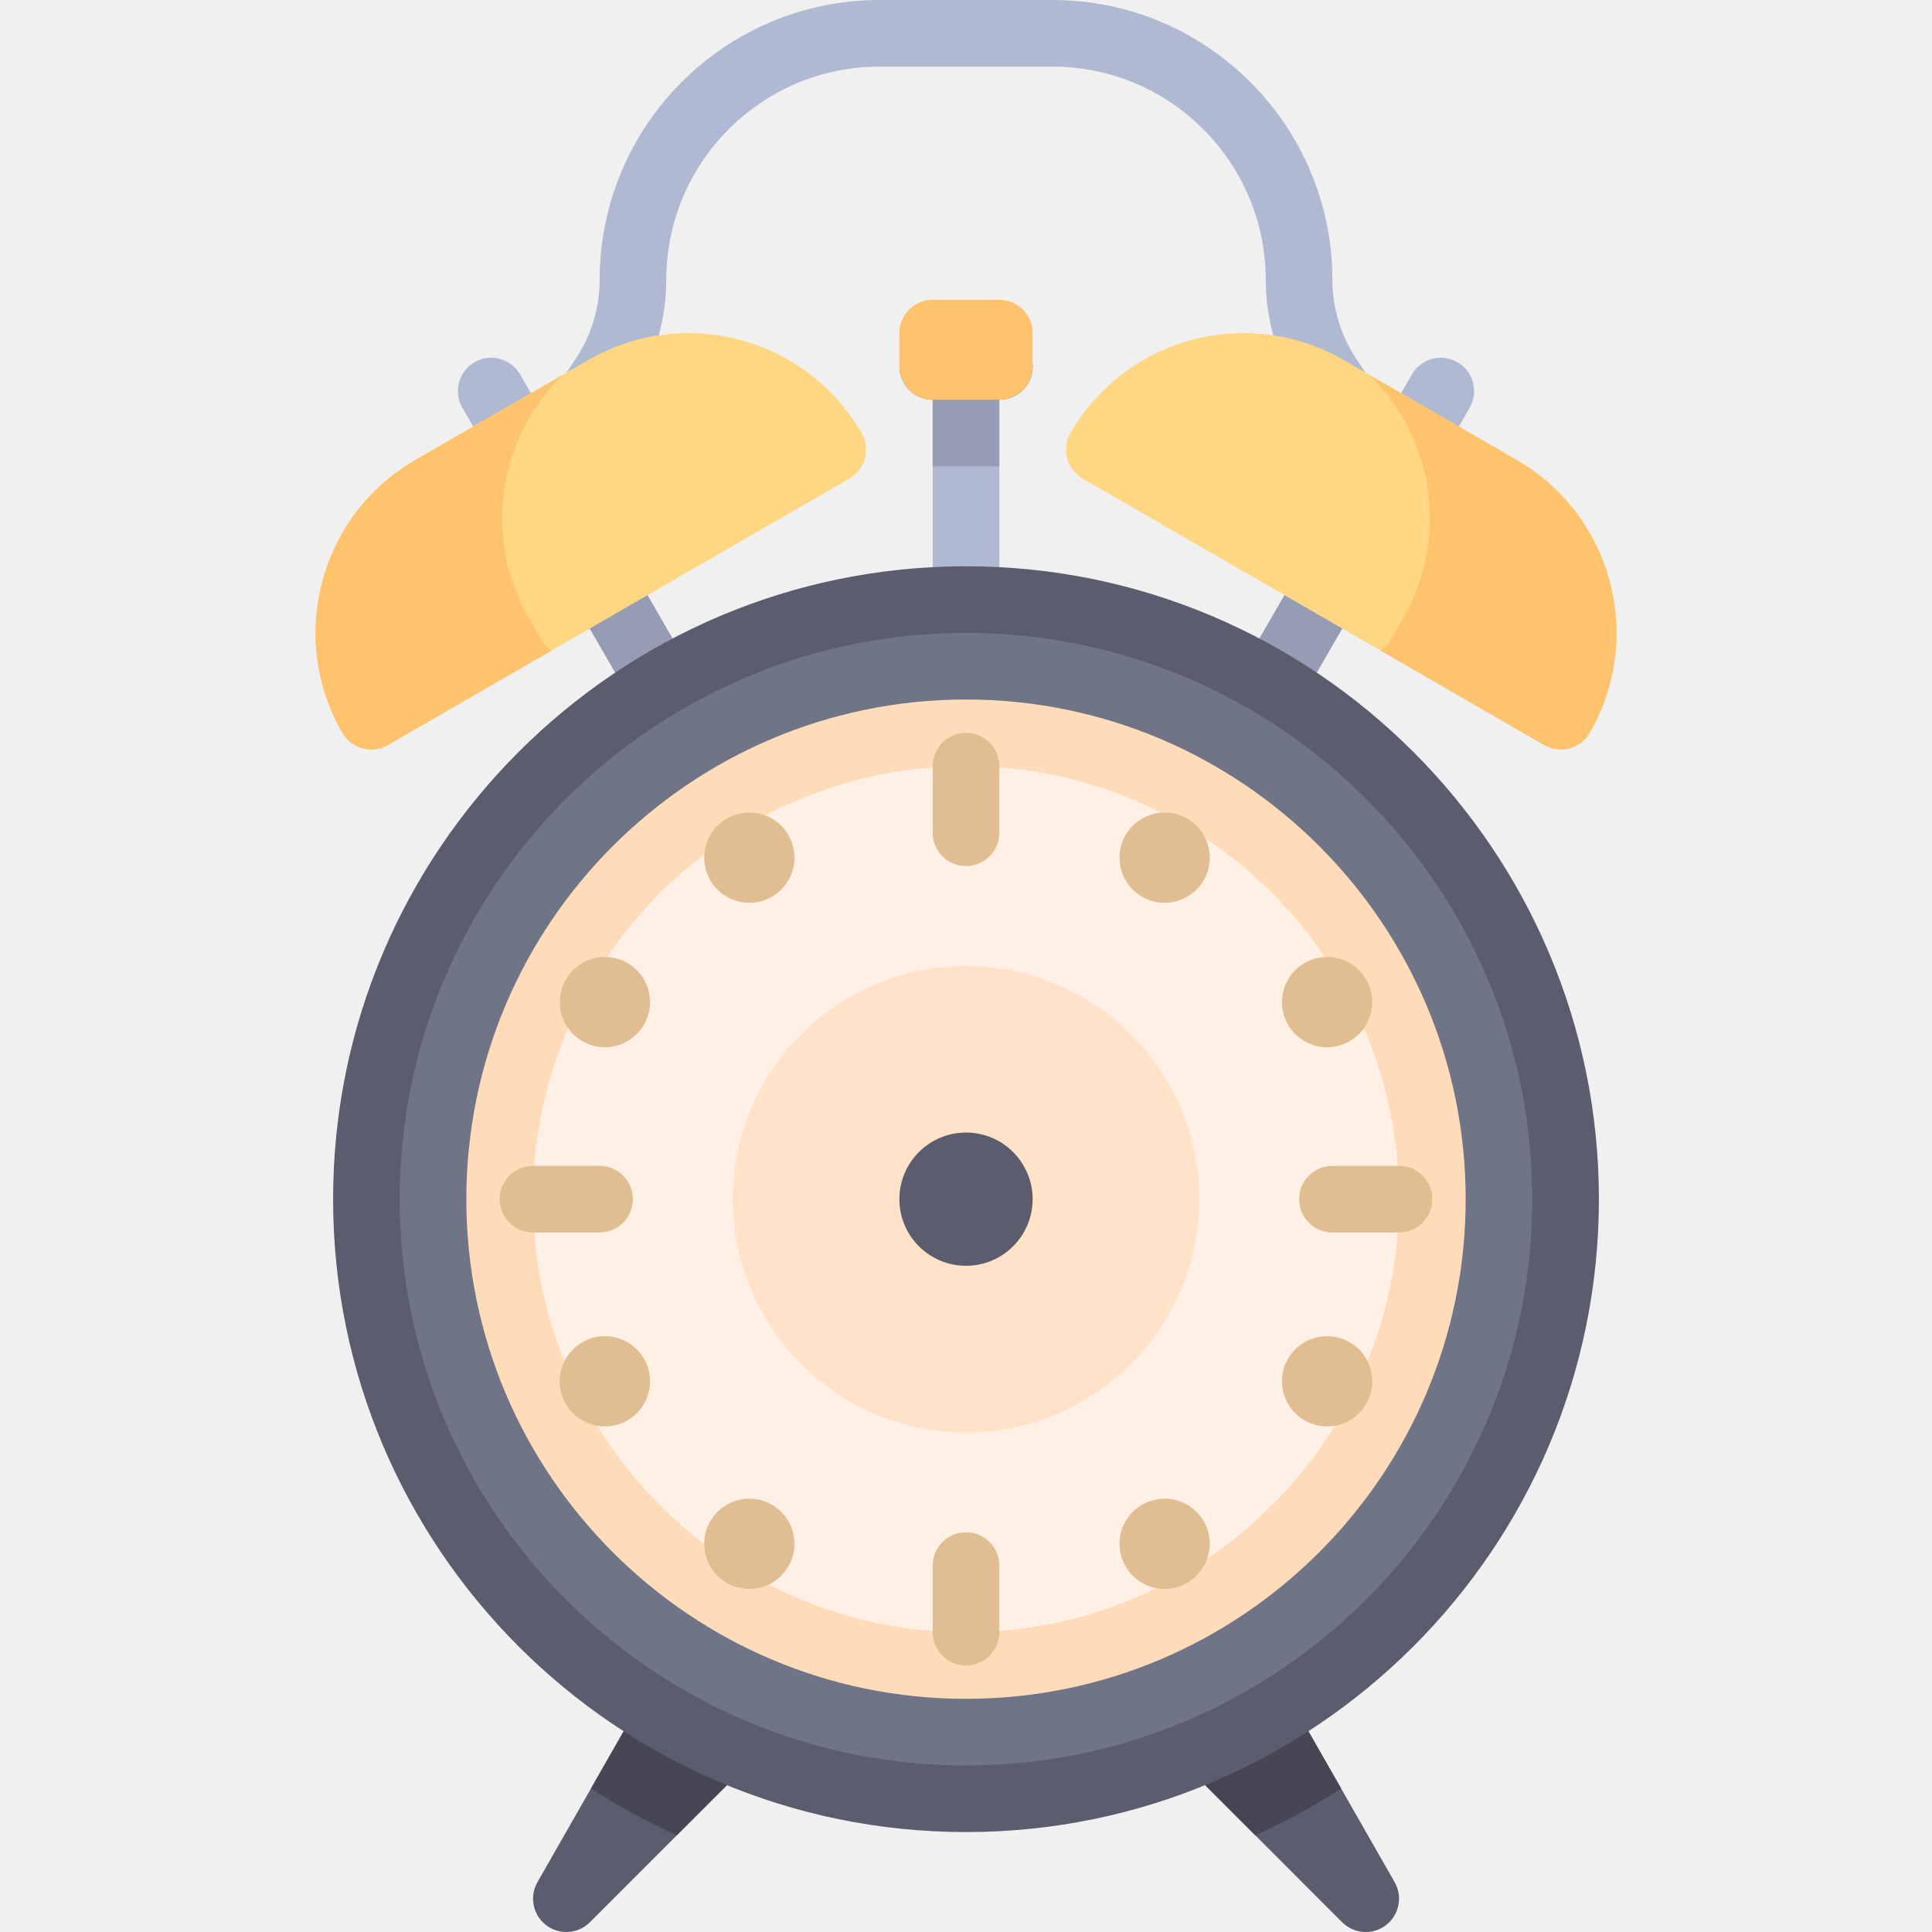
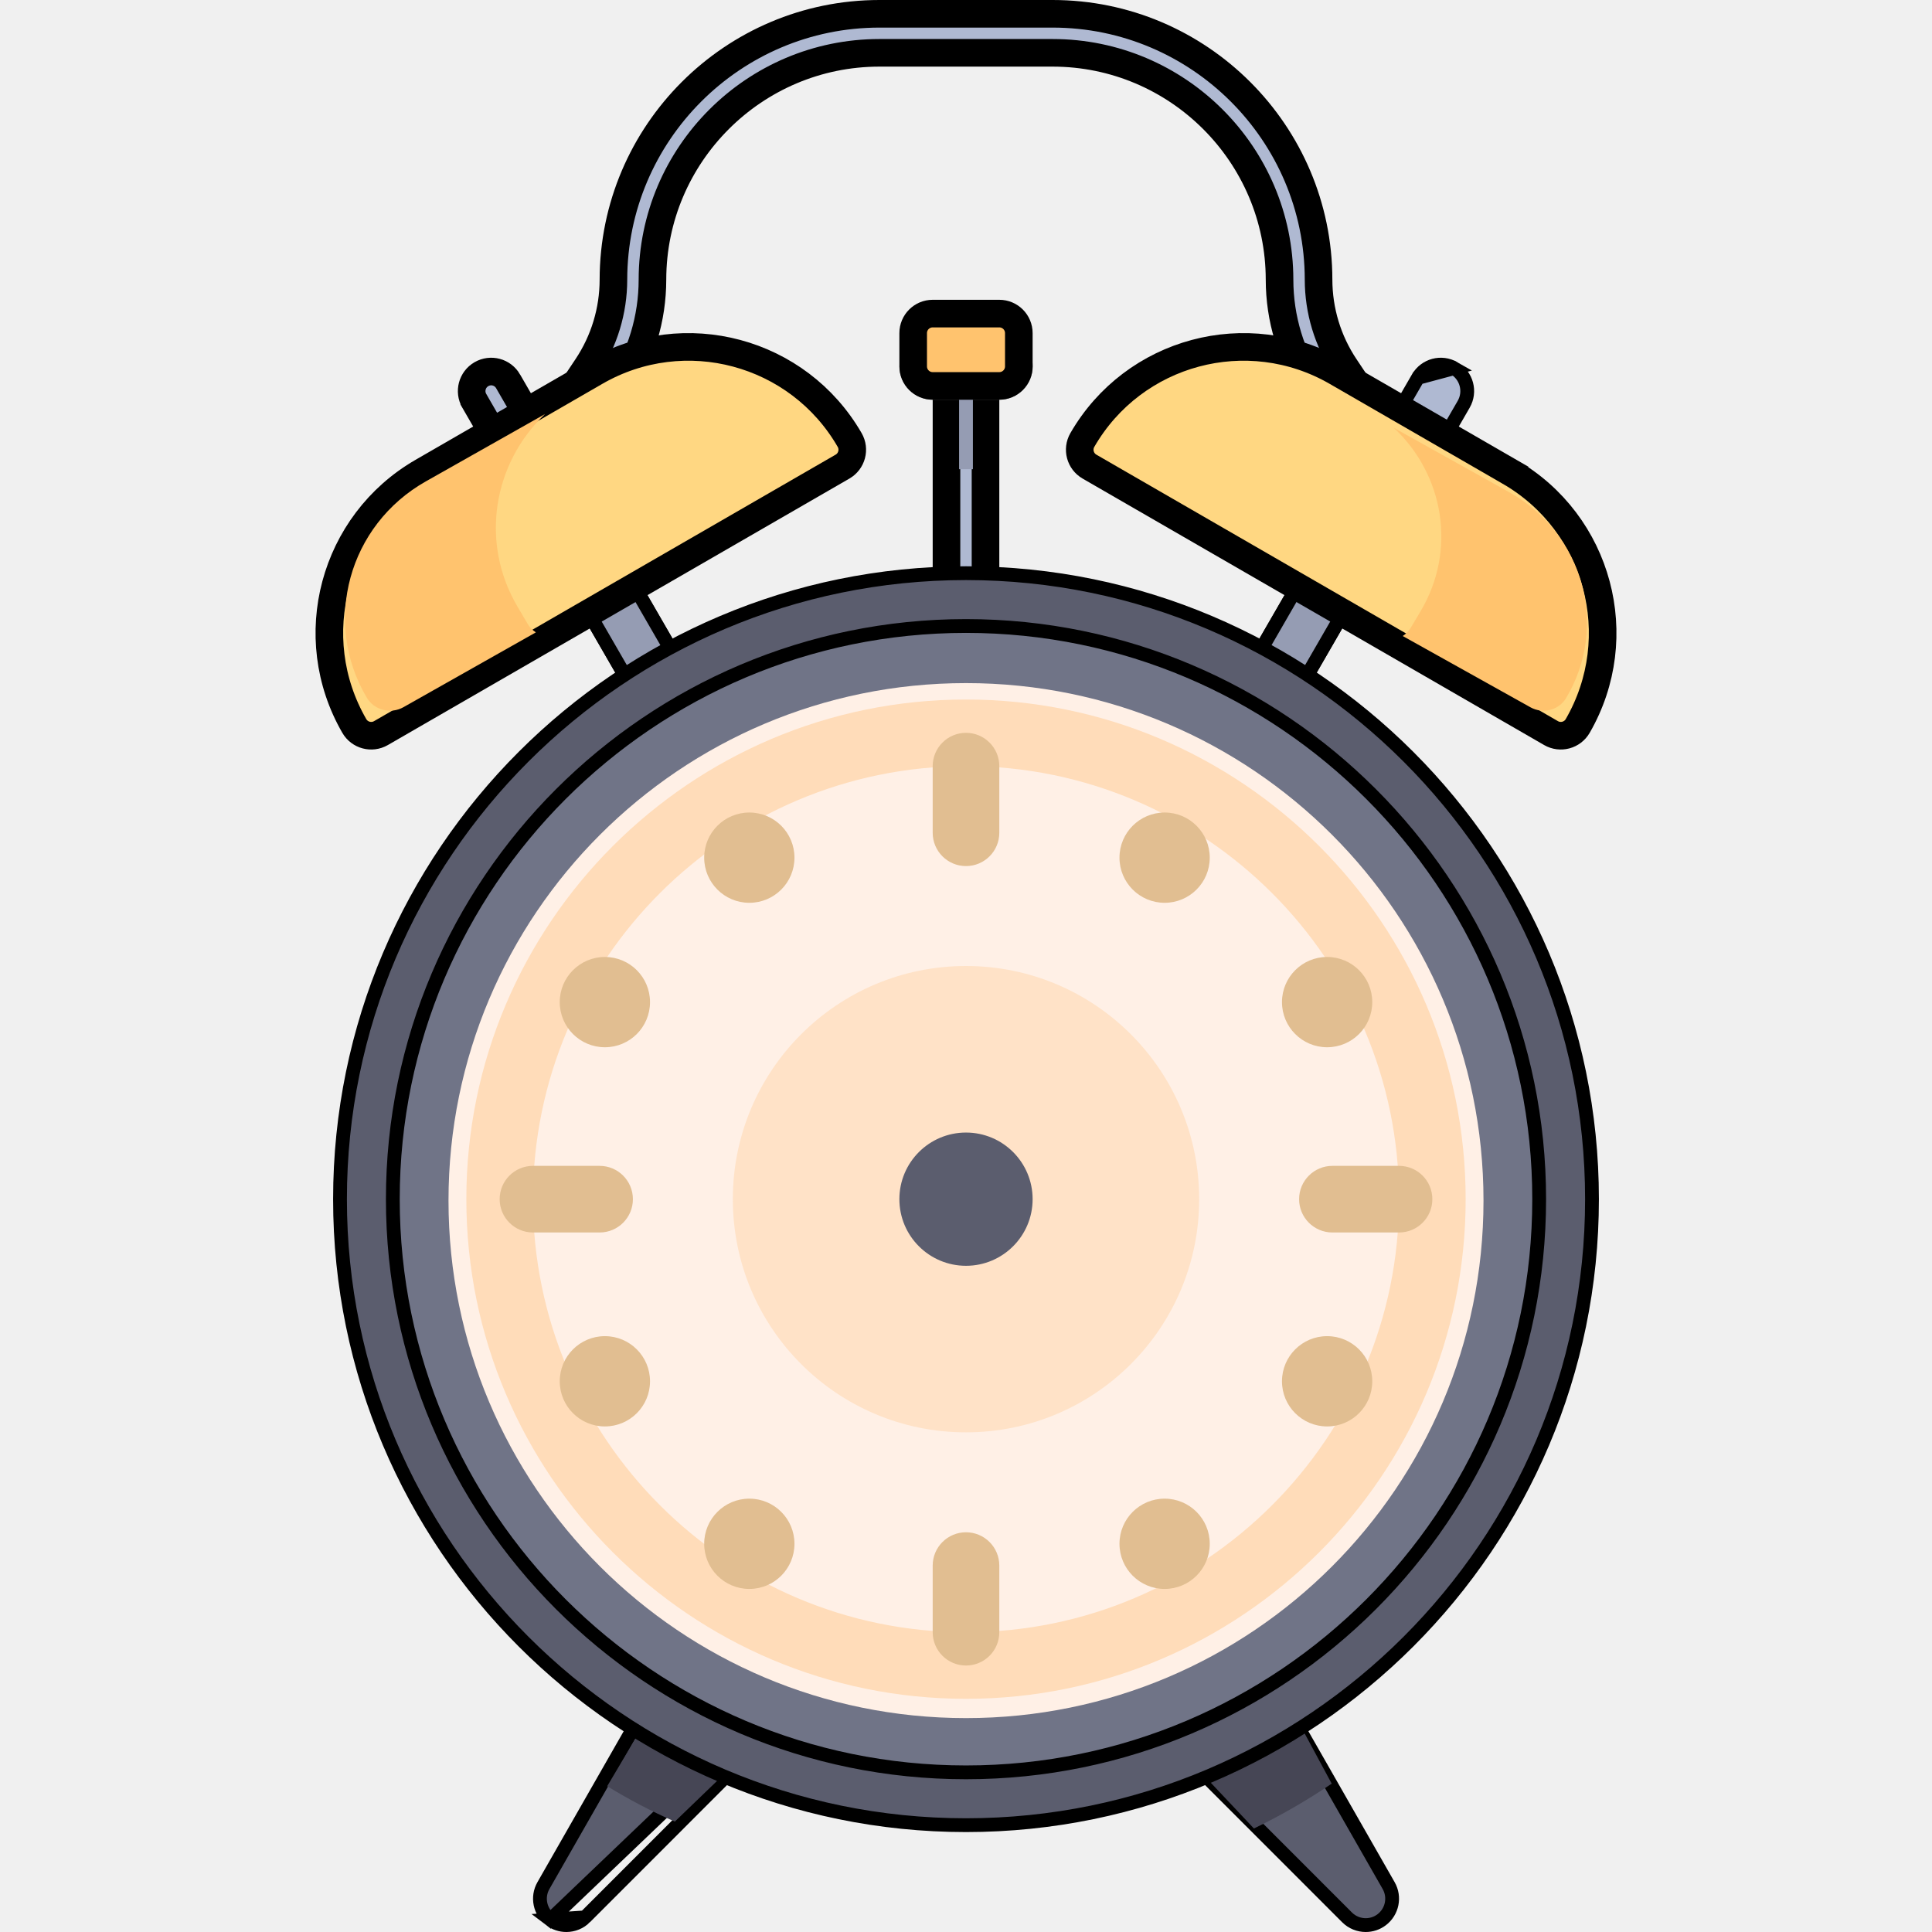
- <svg xmlns="http://www.w3.org/2000/svg" fill="none" viewBox="0 0 107 107" height="214px" width="214px">
+ <svg xmlns="http://www.w3.org/2000/svg" width="280" height="280" viewBox="0 0 280 280" fill="none">
  <g clip-path="url(#clip0_408_185)">
-     <path fill="#AFB9D2" d="M75.64 25.828C75.044 25.828 74.459 25.539 74.104 25.006L72.054 21.932C70.779 20.017 70.103 17.79 70.101 15.492C70.096 8.981 64.799 3.69 58.295 3.69H48.706C42.202 3.69 36.905 8.981 36.9 15.486C36.898 17.791 36.222 20.017 34.947 21.933L32.898 25.006C32.331 25.853 31.187 26.08 30.339 25.518C29.491 24.952 29.263 23.806 29.827 22.959L31.877 19.886C32.747 18.58 33.208 17.057 33.21 15.488C33.217 6.945 40.169 0 48.706 0H58.294C66.832 0 73.783 6.945 73.791 15.483C73.793 17.058 74.254 18.58 75.124 19.886L77.173 22.96C77.738 23.806 77.509 24.952 76.661 25.518C76.347 25.727 75.991 25.828 75.64 25.828Z" />
-     <path fill="#AFB9D2" d="M55.345 20.293H51.655V33.207H55.345V20.293Z" />
-     <path fill="#AFB9D2" d="M28.802 20.736C28.29 19.851 27.166 19.55 26.281 20.06C25.399 20.57 25.096 21.698 25.605 22.581L35.562 39.828L38.758 37.983L28.802 20.736Z" />
-     <path fill="#959CB3" d="M38.756 37.981L34.958 31.404L31.763 33.248L35.56 39.826L38.756 37.981Z" />
-     <path fill="#FFD782" d="M47.043 26.505L21.48 41.263C20.598 41.773 19.47 41.47 18.96 40.588C15.904 35.294 17.718 28.524 23.012 25.468L32.598 19.933C37.892 16.877 44.661 18.691 47.718 23.985C48.228 24.867 47.925 25.995 47.043 26.505Z" />
-     <path fill="#FFC36E" d="M29.988 35.448L29.285 34.23C26.694 29.742 27.613 24.202 31.175 20.755L23.012 25.468C17.718 28.524 15.904 35.294 18.96 40.588C19.47 41.47 20.598 41.772 21.48 41.263L30.542 36.031C30.324 35.881 30.13 35.693 29.988 35.448Z" />
-     <path fill="#AFB9D2" d="M78.198 20.736C78.71 19.851 79.834 19.55 80.719 20.06C81.601 20.57 81.903 21.698 81.395 22.581L71.438 39.828L68.242 37.983L78.198 20.736Z" />
-     <path fill="#959CB3" d="M71.942 31.568L68.241 37.978L71.436 39.823L75.138 33.413L71.942 31.568Z" />
-     <path fill="#FFD782" d="M59.957 26.505L85.52 41.263C86.402 41.773 87.531 41.47 88.04 40.588C91.097 35.294 89.283 28.524 83.989 25.468L74.403 19.933C69.108 16.877 62.339 18.691 59.282 23.985C58.773 24.867 59.075 25.995 59.957 26.505Z" />
-     <path fill="#FFC36E" d="M77.012 35.448L77.715 34.23C80.306 29.742 79.387 24.202 75.825 20.755L83.988 25.468C89.282 28.524 91.096 35.294 88.04 40.588C87.53 41.47 86.402 41.772 85.519 41.263L76.457 36.031C76.676 35.881 76.871 35.693 77.012 35.448Z" />
-     <path fill="#5B5D6E" d="M42.291 95.225C42.005 94.535 41.332 94.086 40.586 94.086H36.638C35.976 94.086 35.365 94.441 35.036 95.016L29.765 104.24C29.307 105.042 29.513 106.06 30.247 106.622C30.579 106.876 30.974 107 31.366 107C31.842 107 32.313 106.818 32.671 106.46L41.892 97.235C42.419 96.707 42.576 95.915 42.291 95.225Z" />
-     <path fill="#464655" d="M40.586 94.086H36.638C35.976 94.086 35.365 94.441 35.036 95.016L32.726 99.059C34.243 100.029 35.831 100.892 37.482 101.646L41.892 97.235C42.419 96.707 42.576 95.915 42.291 95.225C42.005 94.534 41.332 94.086 40.586 94.086Z" />
-     <path fill="#5B5D6E" d="M64.714 95.225C64.999 94.535 65.672 94.086 66.418 94.086H70.367C71.028 94.086 71.639 94.441 71.968 95.016L77.239 104.24C77.698 105.042 77.492 106.06 76.757 106.622C76.425 106.876 76.031 107 75.638 107C75.163 107 74.691 106.818 74.333 106.46L65.113 97.235C64.586 96.707 64.428 95.915 64.714 95.225Z" />
-     <path fill="#464655" d="M66.418 94.086H70.367C71.028 94.086 71.639 94.441 71.968 95.016L74.279 99.059C72.761 100.029 71.174 100.892 69.522 101.646L65.113 97.235C64.586 96.707 64.428 95.915 64.714 95.225C65 94.535 65.673 94.086 66.418 94.086Z" />
-     <path fill="#646464" d="M55.349 22.138H51.66C50.641 22.138 49.815 21.313 49.815 20.293C49.815 19.273 50.641 18.448 51.66 18.448H55.349C56.368 18.448 57.194 19.273 57.194 20.293C57.194 21.313 56.368 22.138 55.349 22.138Z" />
-     <path fill="#707487" d="M53.5 99.621C71.84 99.621 86.707 84.754 86.707 66.414C86.707 48.074 71.84 33.207 53.5 33.207C35.16 33.207 20.293 48.074 20.293 66.414C20.293 84.754 35.16 99.621 53.5 99.621Z" />
-     <path fill="#FFF0E6" d="M53.5 92.241C67.764 92.241 79.327 80.678 79.327 66.414C79.327 52.15 67.764 40.586 53.5 40.586C39.236 40.586 27.672 52.15 27.672 66.414C27.672 80.678 39.236 92.241 53.5 92.241Z" />
-     <path fill="#FFE2C7" d="M53.5 79.328C60.632 79.328 66.414 73.546 66.414 66.414C66.414 59.282 60.632 53.5 53.5 53.5C46.368 53.5 40.586 59.282 40.586 66.414C40.586 73.546 46.368 79.328 53.5 79.328Z" />
-     <path fill="#5B5D6E" d="M53.5 101.465C34.172 101.465 18.448 85.741 18.448 66.414C18.448 47.087 34.173 31.362 53.5 31.362C72.827 31.362 88.552 47.087 88.552 66.414C88.552 85.741 72.827 101.465 53.5 101.465ZM53.5 35.052C36.206 35.052 22.138 49.12 22.138 66.414C22.138 83.707 36.206 97.776 53.5 97.776C70.793 97.776 84.862 83.707 84.862 66.414C84.862 49.12 70.793 35.052 53.5 35.052Z" />
-     <path fill="#5B5D6E" d="M53.5 70.103C55.538 70.103 57.19 68.451 57.19 66.414C57.19 64.376 55.538 62.724 53.5 62.724C51.462 62.724 49.81 64.376 49.81 66.414C49.81 68.451 51.462 70.103 53.5 70.103Z" />
-     <path fill="#FFDCB9" d="M53.5 94.086C38.242 94.086 25.828 81.673 25.828 66.414C25.828 51.154 38.242 38.741 53.5 38.741C68.759 38.741 81.173 51.154 81.173 66.414C81.173 81.673 68.759 94.086 53.5 94.086ZM53.5 42.431C40.275 42.431 29.517 53.19 29.517 66.414C29.517 79.638 40.275 90.397 53.5 90.397C66.725 90.397 77.483 79.638 77.483 66.414C77.483 53.19 66.725 42.431 53.5 42.431Z" />
-     <path fill="#E1BE91" d="M33.207 64.569H29.517C28.498 64.569 27.672 65.395 27.672 66.414C27.672 67.433 28.498 68.259 29.517 68.259H33.207C34.226 68.259 35.052 67.434 35.052 66.414C35.052 65.394 34.226 64.569 33.207 64.569Z" />
-     <path fill="#E1BE91" d="M77.483 64.569H73.793C72.774 64.569 71.948 65.395 71.948 66.414C71.948 67.433 72.774 68.259 73.793 68.259H77.483C78.502 68.259 79.328 67.434 79.328 66.414C79.328 65.394 78.502 64.569 77.483 64.569Z" />
-     <path fill="#E1BE91" d="M55.345 46.121V42.431C55.345 41.412 54.519 40.586 53.5 40.586C52.481 40.586 51.655 41.412 51.655 42.431V46.121C51.655 47.14 52.48 47.966 53.5 47.966C54.52 47.966 55.345 47.14 55.345 46.121Z" />
-     <path fill="#E1BE91" d="M55.345 90.397V86.707C55.345 85.688 54.519 84.862 53.5 84.862C52.481 84.862 51.655 85.688 51.655 86.707V90.397C51.655 91.415 52.48 92.242 53.5 92.242C54.52 92.242 55.345 91.415 55.345 90.397Z" />
-     <path fill="#959CB3" d="M55.345 20.293H51.655V25.828H55.345V20.293Z" />
-     <path fill="#FFC36E" d="M55.345 22.138H51.656C50.637 22.138 49.81 21.312 49.81 20.293V18.448C49.81 17.429 50.637 16.603 51.656 16.603H55.345C56.364 16.603 57.19 17.429 57.19 18.448V20.293C57.19 21.312 56.364 22.138 55.345 22.138Z" />
-     <circle fill="#E1BE91" r="2.5" cy="47.5" cx="64.5" />
-     <circle fill="#E1BE91" r="2.5" cy="55.5" cx="73.5" />
-     <circle fill="#E1BE91" r="2.5" cy="76.5" cx="73.5" />
-     <circle fill="#E1BE91" r="2.5" cy="85.5" cx="64.5" />
-     <circle fill="#E1BE91" r="2.5" cy="85.5" cx="41.5" />
-     <circle fill="#E1BE91" r="2.5" cy="76.5" cx="33.5" />
-     <circle fill="#E1BE91" r="2.5" cy="55.5" cx="33.5" />
-     <circle fill="#E1BE91" r="2.5" cy="47.5" cx="41.5" />
+     <path d="M195.579 64.326L195.579 64.326L190.217 56.284C190.217 56.284 190.216 56.284 190.216 56.283C187.097 51.599 185.446 46.158 185.442 40.537C185.427 22.396 170.672 7.655 152.546 7.655H127.455C109.33 7.655 94.574 22.396 94.559 40.523C94.555 46.159 92.903 51.601 89.784 56.285L84.424 64.324C84.423 64.325 84.423 64.325 84.423 64.325C83.555 65.621 81.802 65.972 80.499 65.11C79.2 64.242 78.852 62.486 79.716 61.19L79.716 61.19L85.078 53.147L85.079 53.147C87.574 49.401 88.897 45.032 88.903 40.532L88.903 40.532C88.922 19.279 106.218 2 127.455 2H152.545C173.783 2 191.078 19.28 191.096 40.518V40.519C191.102 45.032 192.425 49.401 194.92 53.147L194.921 53.148L200.283 61.191L200.283 61.191C201.148 62.487 200.799 64.243 199.499 65.112C199.015 65.433 198.471 65.586 197.936 65.586C197.016 65.586 196.123 65.143 195.579 64.326Z" fill="#AFB9D2" stroke="black" stroke-width="4" />
+     <path d="M137.172 55.103H142.827V84.896H137.172V55.103Z" fill="#AFB9D2" stroke="black" stroke-width="4" />
+     <path d="M68.737 58.091C67.957 56.738 68.42 55.009 69.772 54.227C71.131 53.444 72.85 53.904 73.637 55.263C73.637 55.264 73.637 55.264 73.637 55.264L98.69 98.662L93.791 101.49L68.737 58.092C68.737 58.091 68.737 58.091 68.737 58.091Z" fill="#AFB9D2" stroke="black" stroke-width="4" />
+     <path d="M91.114 83.544L100.051 99.024L93.422 102.851L84.484 87.371L91.114 83.544Z" fill="#959CB3" stroke="black" stroke-width="2" />
+     <path d="M55.21 106.247L55.21 106.247C53.858 107.028 52.129 106.564 51.348 105.212L51.348 105.212C43.902 92.314 48.321 75.823 61.218 68.376L86.302 53.894C99.2 46.447 115.691 50.866 123.138 63.763L123.138 63.763C123.919 65.115 123.455 66.845 122.103 67.626C122.103 67.626 122.103 67.626 122.103 67.626L55.21 106.247Z" fill="#FFD782" stroke="black" stroke-width="4" />
+     <path d="M76.487 90.44L74.999 87.917C69.514 78.62 71.46 67.143 79 60L61.719 69.764C50.513 76.096 46.673 90.121 53.143 101.089C54.222 102.917 56.61 103.543 58.478 102.487L77.66 91.649C77.199 91.337 76.786 90.948 76.487 90.44Z" fill="#FFC36E" />
+     <path d="M210.728 53.361C208.891 52.302 206.561 52.926 205.497 54.763L210.728 53.361ZM210.728 53.361C212.557 54.419 213.185 56.76 212.129 58.591L186.575 102.856L179.944 99.028L205.497 54.763L210.728 53.361Z" fill="#AFB9D2" stroke="black" stroke-width="2" />
+     <path d="M179.942 99.016L188.627 83.973L195.256 87.801L186.571 102.844L179.942 99.016Z" fill="#959CB3" stroke="black" stroke-width="2" />
+     <path d="M224.79 106.247L224.79 106.247L157.898 67.626C157.898 67.626 157.898 67.626 157.898 67.626C156.545 66.845 156.082 65.115 156.863 63.763L156.863 63.763C164.309 50.866 180.801 46.447 193.698 53.894L218.783 68.376L219.783 66.644L218.783 68.376C231.68 75.823 236.099 92.314 228.653 105.212C227.872 106.564 226.142 107.028 224.79 106.247Z" fill="#FFD782" stroke="black" stroke-width="4" />
+     <path d="M204.427 91.024L205.863 88.618C211.159 79.754 209.28 68.811 202 62L218.685 71.31C229.505 77.347 233.213 90.72 226.965 101.178C225.924 102.92 223.618 103.517 221.815 102.511L203.293 92.177C203.74 91.879 204.138 91.508 204.427 91.024Z" fill="#FFC36E" />
+     <path d="M109.743 249.57L109.743 249.569C109.15 248.138 107.754 247.207 106.206 247.207H95.875C94.501 247.207 93.234 247.943 92.552 249.136C92.552 249.136 92.552 249.136 92.552 249.136L78.758 273.274L78.758 273.274C77.807 274.936 78.234 277.048 79.758 278.215L109.743 249.57ZM109.743 249.57C110.335 251.001 110.008 252.645 108.915 253.741L109.743 249.57ZM84.787 277.879L84.787 277.879L108.915 253.741L84.787 277.879ZM84.787 277.879C84.045 278.622 83.068 279 82.079 279C81.264 279 80.447 278.742 79.758 278.216L84.787 277.879Z" fill="#5B5D6E" stroke="black" stroke-width="2" />
+     <path d="M104.198 249H96.062C94.698 249 93.439 249.704 92.762 250.844L88 258.867C91.128 260.791 94.399 262.504 97.802 264L106.888 255.248C107.974 254.201 108.299 252.628 107.71 251.259C107.122 249.889 105.734 249 104.198 249Z" fill="#464655" />
+     <path d="M170.269 249.57L170.27 249.569C170.862 248.138 172.257 247.207 173.806 247.207H184.137C185.511 247.207 186.778 247.943 187.46 249.136L201.254 273.274L201.254 273.274C202.205 274.936 201.778 277.048 200.254 278.215C199.565 278.742 198.748 279 197.933 279C196.944 279 195.967 278.622 195.225 277.879L195.225 277.879L171.097 253.741C171.097 253.741 171.097 253.741 171.097 253.741C170.004 252.646 169.677 251.001 170.269 249.57Z" fill="#5B5D6E" stroke="black" stroke-width="2" />
+     <path d="M174.372 246H183.729C185.297 246 186.745 246.892 187.524 248.336L193 258.499C189.403 260.935 185.641 263.105 181.728 265L171.279 253.914C170.03 252.587 169.656 250.595 170.333 248.861C171.011 247.127 172.605 246 174.372 246Z" fill="#464655" />
+     <path d="M144.84 57.931H135.185C132.519 57.931 130.357 55.772 130.357 53.103C130.357 50.435 132.519 48.275 135.185 48.275H144.84C147.506 48.275 149.668 50.434 149.668 53.103C149.667 55.772 147.506 57.931 144.84 57.931Z" fill="#646464" />
+     <path d="M140 260.69C187.992 260.69 226.897 221.785 226.897 173.793C226.897 125.801 187.992 86.896 140 86.896C92.008 86.896 53.103 125.801 53.103 173.793C53.103 221.785 92.008 260.69 140 260.69Z" fill="#707487" />
+     <path d="M140 249C181.421 249 215 215.421 215 174C215 132.579 181.421 99 140 99C98.579 99 65 132.579 65 174C65 215.421 98.579 249 140 249Z" fill="#FFF0E6" />
+     <path d="M140 207.586C158.663 207.586 173.793 192.456 173.793 173.793C173.793 155.13 158.663 140 140 140C121.337 140 106.207 155.13 106.207 173.793C106.207 192.456 121.337 207.586 140 207.586Z" fill="#FFE2C7" />
+     <path d="M140 264.517C89.976 264.517 49.276 223.817 49.276 173.793C49.276 123.769 89.976 83.069 140 83.069C190.024 83.069 230.724 123.769 230.724 173.793C230.724 223.817 190.024 264.517 140 264.517ZM140 90.724C94.194 90.724 56.931 127.987 56.931 173.793C56.931 219.599 94.194 256.862 140 256.862C185.806 256.862 223.069 219.599 223.069 173.793C223.069 127.987 185.806 90.724 140 90.724Z" fill="#5B5D6E" stroke="black" stroke-width="2" />
+     <path d="M140 183.448C145.332 183.448 149.655 179.125 149.655 173.793C149.655 168.461 145.332 164.138 140 164.138C134.667 164.138 130.345 168.461 130.345 173.793C130.345 179.125 134.667 183.448 140 183.448Z" fill="#5B5D6E" />
+     <path d="M140 246.207C100.071 246.207 67.586 213.725 67.586 173.793C67.586 133.861 100.071 101.379 140 101.379C179.929 101.379 212.414 133.861 212.414 173.793C212.414 213.725 179.929 246.207 140 246.207ZM140 111.034C105.393 111.034 77.241 139.188 77.241 173.793C77.241 208.398 105.393 236.552 140 236.552C174.607 236.552 202.759 208.398 202.759 173.793C202.759 139.188 174.607 111.034 140 111.034Z" fill="#FFDCB9" />
+     <path d="M86.897 168.966H77.242C74.576 168.966 72.414 171.128 72.414 173.794C72.414 176.46 74.576 178.621 77.242 178.621H86.897C89.563 178.621 91.725 176.462 91.725 173.794C91.724 171.125 89.563 168.966 86.897 168.966Z" fill="#E1BE91" />
+     <path d="M202.759 168.966H193.104C190.438 168.966 188.276 171.128 188.276 173.794C188.276 176.46 190.438 178.621 193.104 178.621H202.759C205.425 178.621 207.587 176.462 207.587 173.794C207.586 171.125 205.425 168.966 202.759 168.966Z" fill="#E1BE91" />
+     <path d="M144.828 120.69V111.035C144.828 108.369 142.666 106.207 140 106.207C137.334 106.207 135.172 108.369 135.172 111.035V120.69C135.172 123.356 137.331 125.518 140 125.518C142.669 125.518 144.828 123.356 144.828 120.69Z" fill="#E1BE91" />
+     <path d="M144.828 236.552V226.897C144.828 224.231 142.666 222.069 140 222.069C137.334 222.069 135.172 224.231 135.172 226.897V236.552C135.172 239.218 137.331 241.38 140 241.38C142.669 241.38 144.828 239.218 144.828 236.552Z" fill="#E1BE91" />
+     <path d="M141 53H139V68H141V53Z" fill="#959CB3" />
+     <path d="M144.828 55.931H135.173C133.611 55.931 132.345 54.665 132.345 53.103V48.275C132.345 46.714 133.611 45.448 135.173 45.448H144.828C146.389 45.448 147.655 46.714 147.655 48.275V53.103C147.655 53.103 147.655 53.103 147.655 53.103C147.655 54.665 146.389 55.931 144.828 55.931Z" fill="#FFC36E" stroke="black" stroke-width="4" />
+     <circle cx="168.785" cy="124.299" r="6.542" fill="#E1BE91" />
+     <circle cx="192.336" cy="145.234" r="6.542" fill="#E1BE91" />
+     <circle cx="192.336" cy="200.187" r="6.542" fill="#E1BE91" />
+     <circle cx="168.785" cy="223.738" r="6.542" fill="#E1BE91" />
+     <circle cx="108.598" cy="223.738" r="6.542" fill="#E1BE91" />
+     <circle cx="87.664" cy="200.187" r="6.542" fill="#E1BE91" />
+     <circle cx="87.664" cy="145.234" r="6.542" fill="#E1BE91" />
+     <circle cx="108.598" cy="124.299" r="6.542" fill="#E1BE91" />
  </g>
  <defs>
    <clipPath id="clip0_408_185">
-       <rect fill="white" height="107" width="107" />
+       <rect width="280" height="280" fill="white" />
    </clipPath>
  </defs>
</svg>
